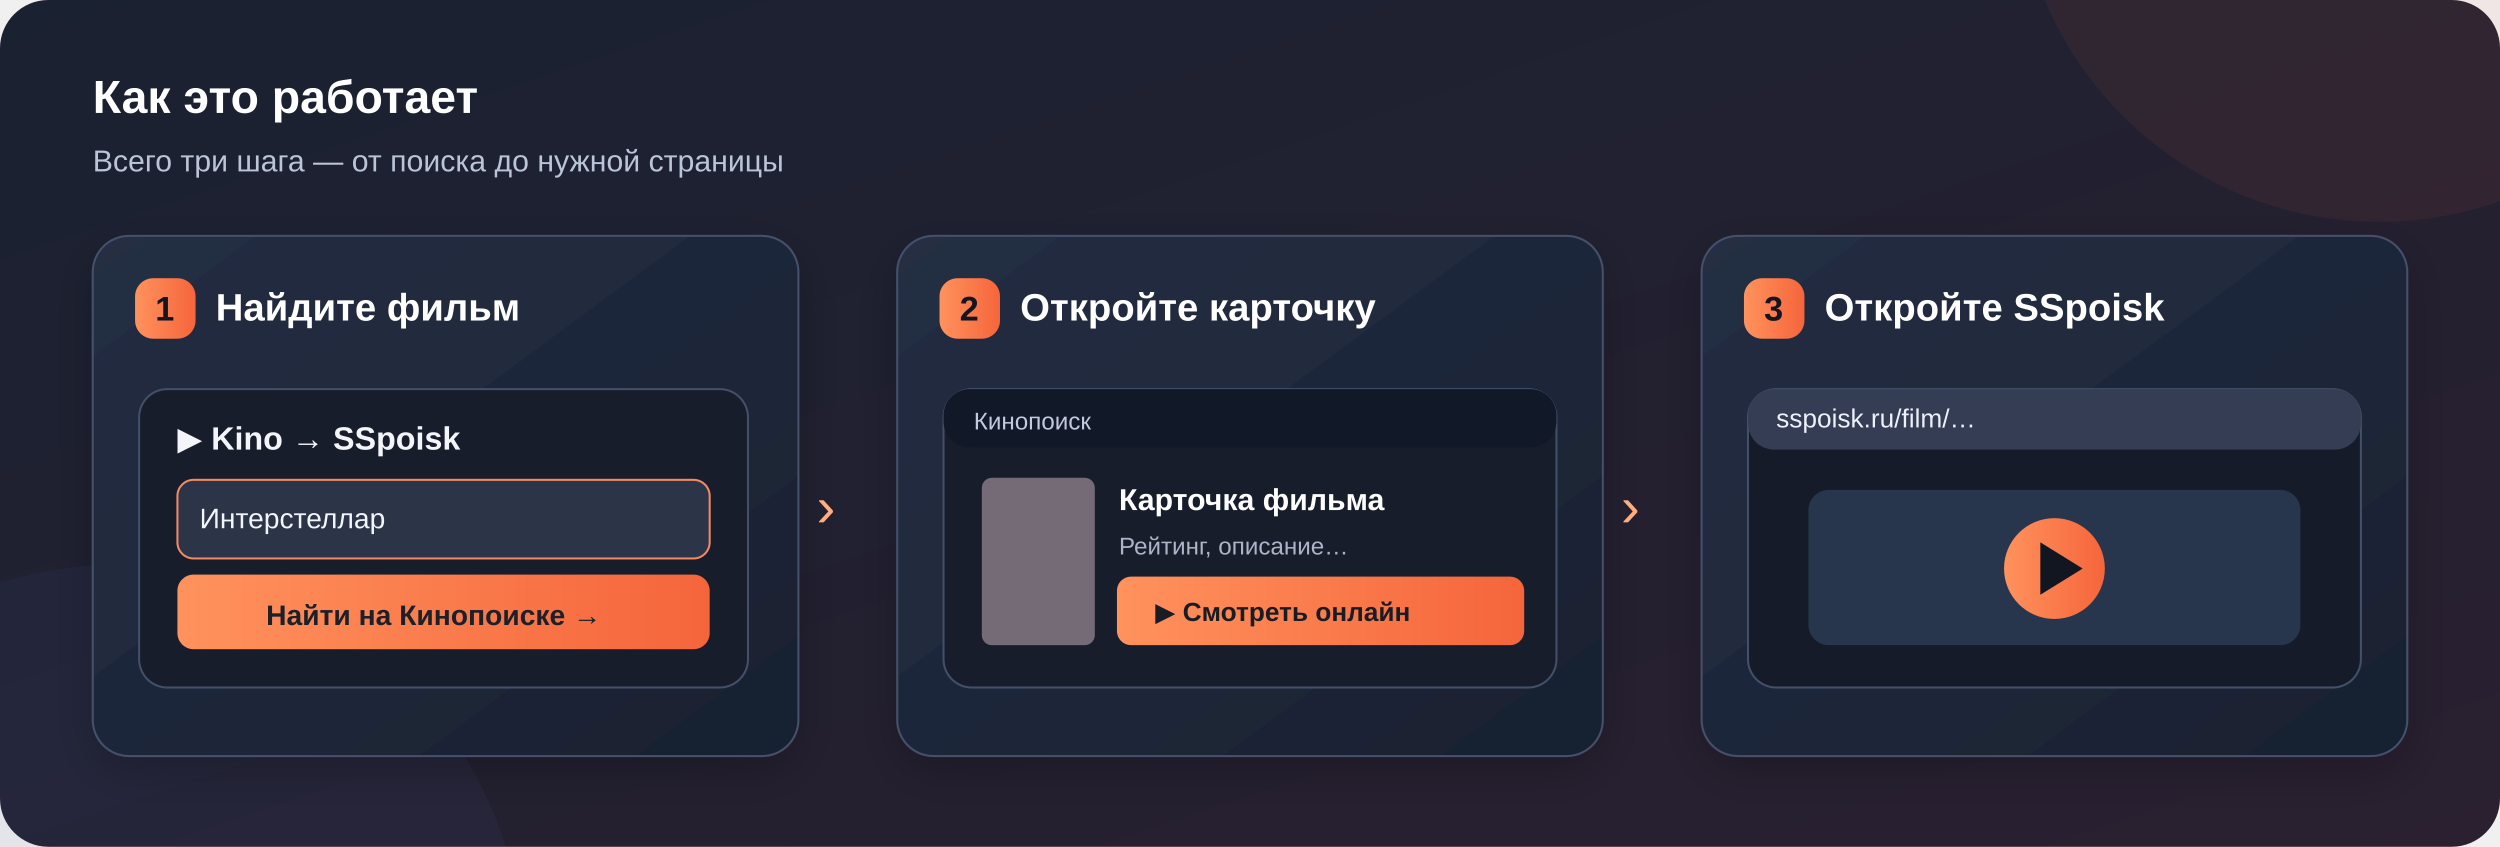
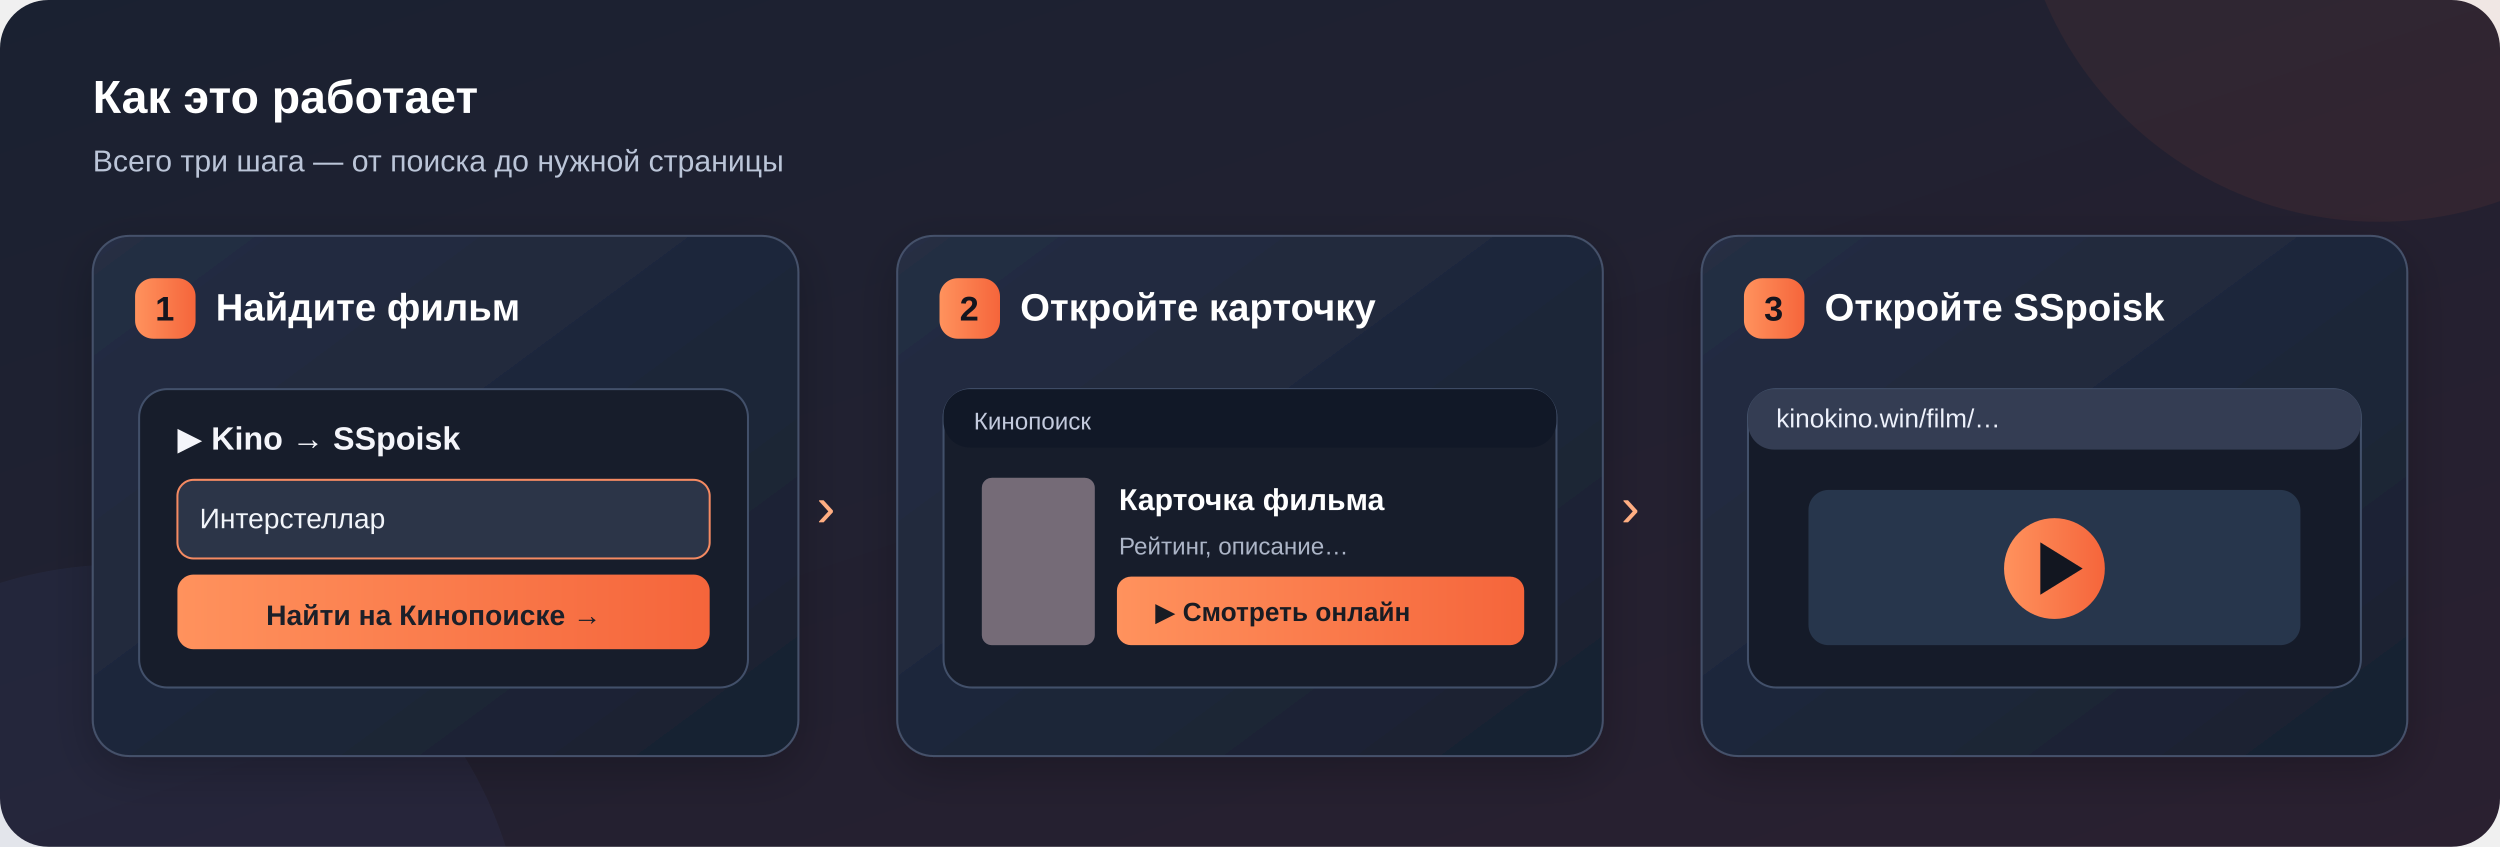
<svg xmlns="http://www.w3.org/2000/svg" width="1240" height="420" viewBox="0 0 1240 420" role="img" aria-labelledby="title desc">
  <defs>
    <linearGradient id="back" x1="0" y1="0" x2="1" y2="1">
      <stop stop-color="#1a2131" />
      <stop offset="1" stop-color="#2a2030" />
    </linearGradient>
    <linearGradient id="panel" x1="0" y1="0" x2="1" y2="1">
      <stop stop-color="#252e44" />
      <stop offset="1" stop-color="#182130" />
    </linearGradient>
    <linearGradient id="orange" x1="0" y1="0" x2="1" y2="0">
      <stop stop-color="#ff925d" />
      <stop offset="1" stop-color="#f5653b" />
    </linearGradient>
    <filter id="shadow" x="-20%" y="-20%" width="140%" height="150%">
      <feDropShadow dx="0" dy="7" stdDeviation="11" flood-opacity=".22" />
    </filter>
  </defs>
  <rect width="1240" height="420" rx="24" fill="url(#back)" />
  <circle cx="1180" cy="-70" r="180" fill="#f5653b" opacity=".07" />
  <circle cx="60" cy="480" r="200" fill="#526bb4" opacity=".08" />
  <text x="46" y="56" font-size="23" fill="#fff" font-family="Arial, sans-serif" font-weight="700">Как это работает</text>
  <text x="46" y="85" font-size="15" fill="#bbc5d8" font-family="Arial, sans-serif">Всего три шага — от поиска до нужной страницы</text>
  <g filter="url(#shadow)">
    <rect x="46" y="117" width="350" height="258" rx="18" fill="url(#panel)" stroke="#45516a" />
    <rect x="445" y="117" width="350" height="258" rx="18" fill="url(#panel)" stroke="#45516a" />
    <rect x="844" y="117" width="350" height="258" rx="18" fill="url(#panel)" stroke="#45516a" />
  </g>
  <g font-family="Arial, sans-serif">
    <rect x="67" y="138" rx="9" width="30" height="30" fill="url(#orange)" />
    <text x="77" y="159" font-size="17" font-weight="700" fill="#14151e">1</text>
    <text x="107" y="159" fill="white" font-size="19" font-weight="700">Найдите фильм</text>
    <rect x="69" y="193" width="302" height="148" rx="14" fill="#171d2b" stroke="#42506a" />
    <text x="88" y="223" fill="#f4f5fa" font-size="16" font-weight="700">▶ Kino → SSpoisk</text>
    <rect x="88" y="238" width="264" height="39" rx="8" fill="#2c3548" stroke="#f58a62" />
    <text x="99" y="262" fill="#f2f5fa" font-size="14">Интерстеллар</text>
    <rect x="88" y="285" width="264" height="37" rx="8" fill="url(#orange)" />
    <text x="132" y="310" fill="#1c2029" font-weight="700" font-size="14">Найти на Кинопоиске →</text>
    <rect x="466" y="138" rx="9" width="30" height="30" fill="url(#orange)" />
    <text x="476" y="159" font-size="17" font-weight="700" fill="#14151e">2</text>
    <text x="506" y="159" fill="white" font-size="19" font-weight="700">Откройте карточку</text>
    <rect x="468" y="193" width="304" height="148" rx="14" fill="#171d2b" stroke="#42506a" />
    <rect x="468" y="193" width="304" height="29" rx="13" fill="#111827" />
    <text x="483" y="213" fill="#c3cadd" font-size="12">Кинопоиск</text>
    <rect x="487" y="237" width="56" height="83" rx="5" fill="#5c687e" />
    <rect x="487" y="237" width="56" height="83" rx="5" fill="#a36f6a" opacity=".35" />
    <text x="555" y="253" fill="white" font-size="15" font-weight="700">Карточка фильма</text>
    <text x="555" y="275" fill="#acb5c7" font-size="12">Рейтинг, описание…</text>
    <rect x="554" y="286" width="202" height="34" rx="7" fill="url(#orange)" />
    <text x="573" y="308" fill="#191c23" font-size="13" font-weight="700">▶ Смотреть онлайн</text>
    <rect x="865" y="138" rx="9" width="30" height="30" fill="url(#orange)" />
    <text x="875" y="159" font-size="17" font-weight="700" fill="#14151e">3</text>
    <text x="905" y="159" fill="white" font-size="19" font-weight="700">Откройте SSpoisk</text>
    <rect x="867" y="193" width="304" height="148" rx="14" fill="#151b29" stroke="#42506a" />
    <rect x="867" y="193" width="304" height="30" rx="13" fill="#343d53" />
-     <text x="881" y="212" fill="#edf1fb" font-size="13">sspoisk.ru/film/…</text>
+     <text x="881" y="212" fill="#edf1fb" font-size="13">kinokino.win/film/…</text>
    <rect x="897" y="243" width="244" height="77" rx="10" fill="#27364c" />
    <circle cx="1019" cy="282" r="25" fill="url(#orange)" />
    <path d="M1012 269 L1033 282 L1012 295 Z" fill="#121620" />
    <text x="405" y="261" fill="#ffae82" font-size="28">›</text>
    <text x="804" y="261" fill="#ffae82" font-size="28">›</text>
  </g>
</svg>
